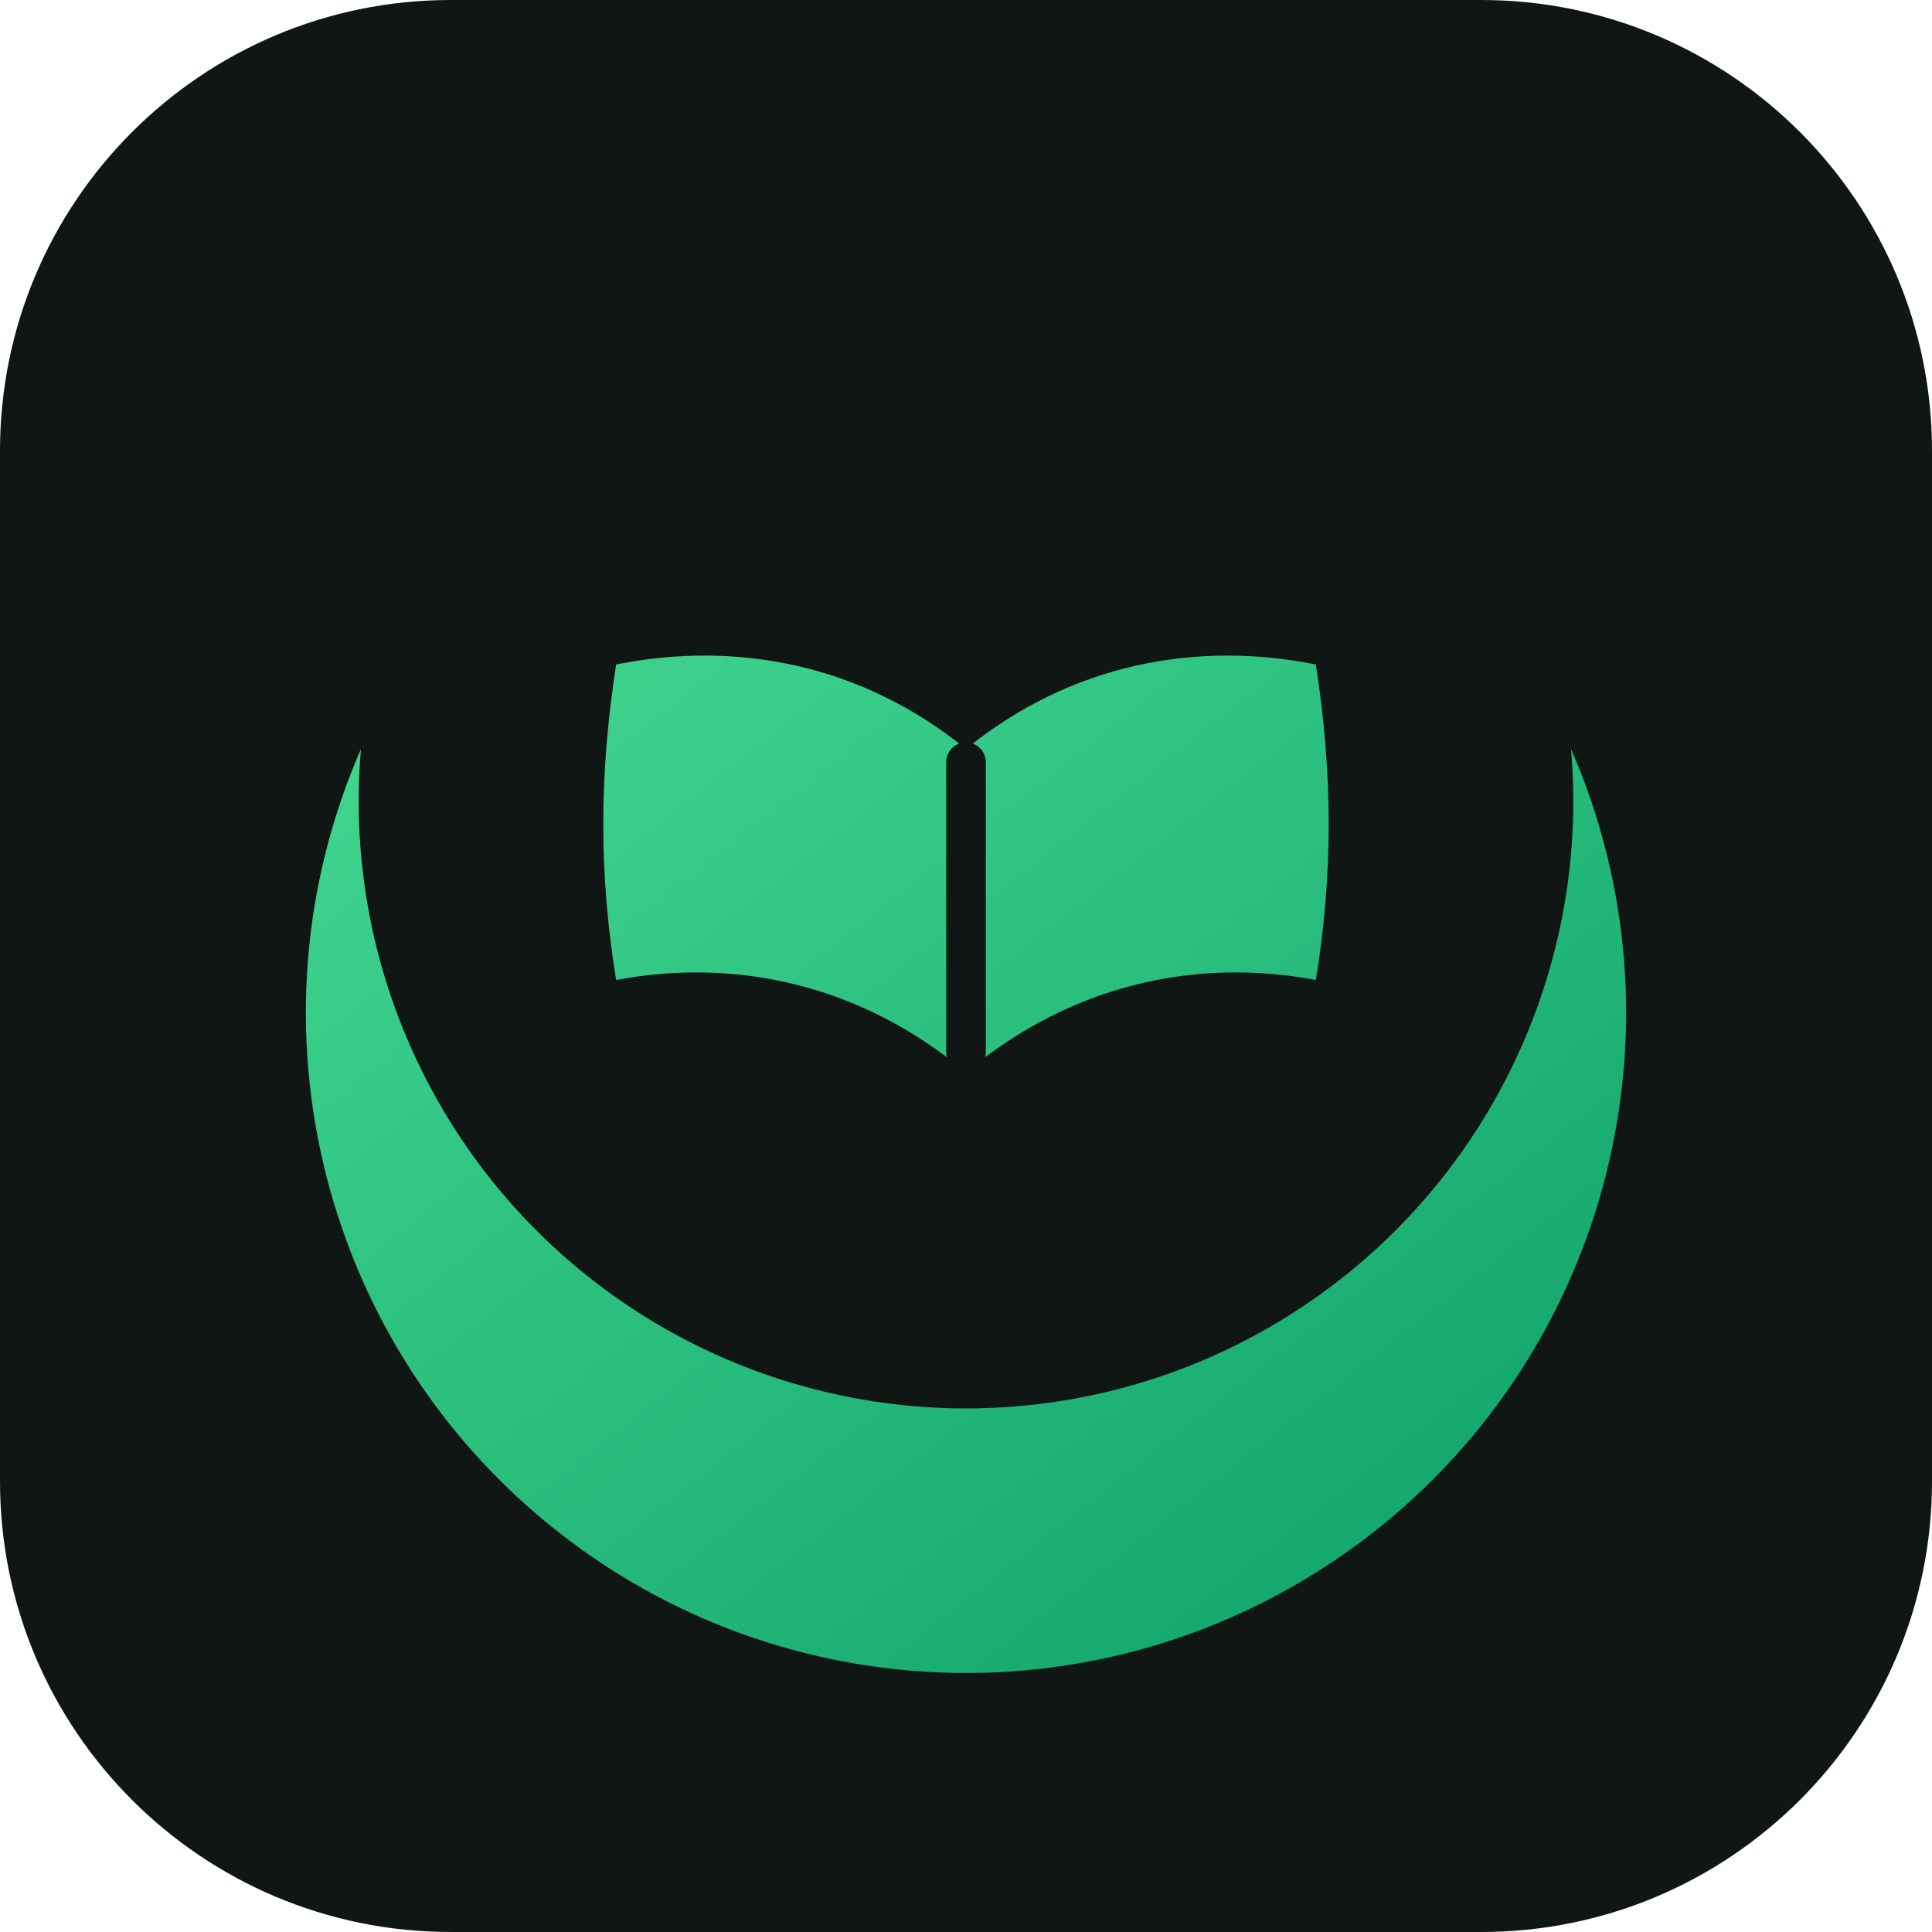
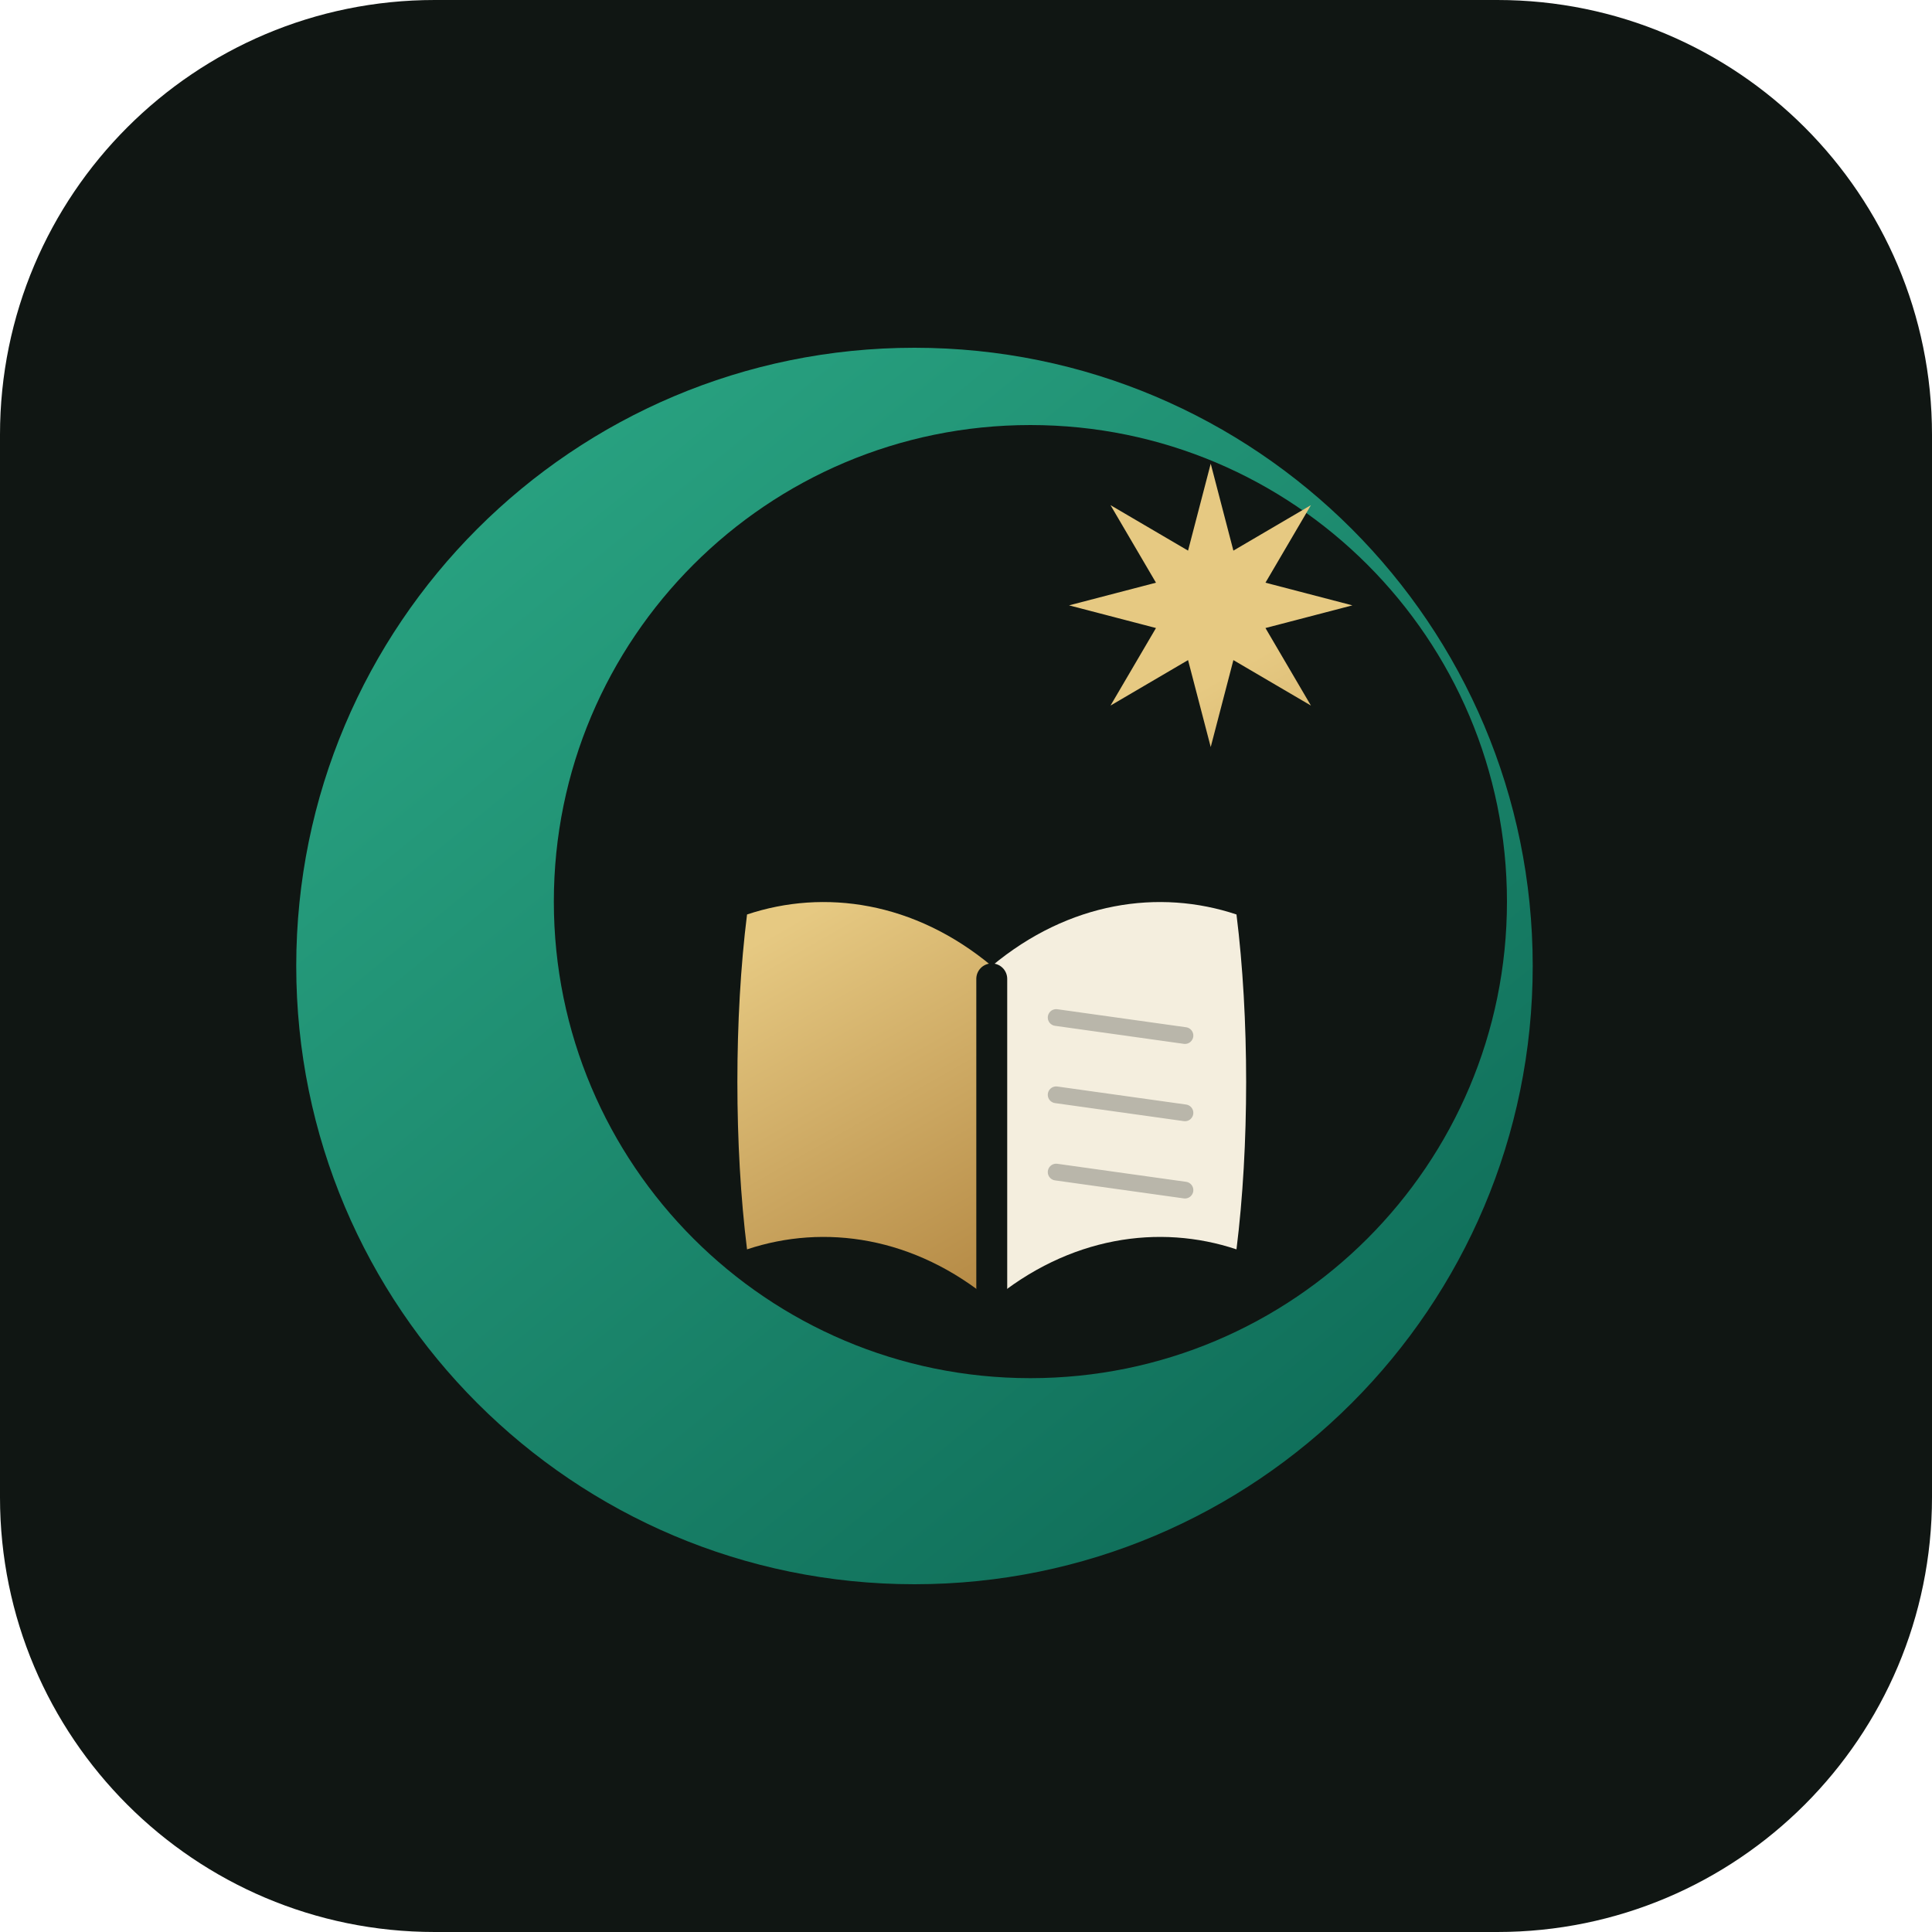
<svg xmlns="http://www.w3.org/2000/svg" viewBox="0 0 120 120" width="120" height="120">
  <defs>
-     <linearGradient id="gf" x1="20" y1="14" x2="100" y2="116" gradientUnits="userSpaceOnUse">
-       <stop offset="0" stop-color="#4ADE96" />
-       <stop offset="1" stop-color="#0FA36B" />
+     <linearGradient id="mkJade" x1="20" y1="16" x2="92" y2="104" gradientUnits="userSpaceOnUse">
+       <stop offset="0" stop-color="#2aa583" />
+       <stop offset="1" stop-color="#0e6b57" />
+     </linearGradient>
+     <linearGradient id="mkGold" x1="44" y1="58" x2="60" y2="86" gradientUnits="userSpaceOnUse">
+       <stop offset="0" stop-color="#e6c982" />
+       <stop offset="1" stop-color="#b58a45" />
    </linearGradient>
  </defs>
-   <rect width="120" height="120" rx="28" fill="#101613" />
-   <g transform="translate(60,58) scale(0.82) translate(-60,-62)">
-     <path fill="url(#gf)" d="       M 105.83 48       A 50 50 0 1 1 14.17 48       A 46 46 0 1 0 105.83 48       Z" />
-     <g transform="translate(0,4)">
-       <path fill="url(#gf)" d="       M 60 44       C 52 37.5 42.5 35.8 33.5 37.6       C 32.2 46 32.2 53.5 33.5 61.5       C 42.5 59.8 52 61.8 60 68.5       C 68 61.8 77.5 59.8 86.5 61.5       C 87.8 53.5 87.8 46 86.5 37.6       C 77.5 35.8 68 37.5 60 44 Z" />
-       <line x1="60" y1="45" x2="60" y2="67" stroke="#101613" stroke-width="3" stroke-linecap="round" />
-     </g>
+   <rect width="120" height="120" rx="27" fill="#101613" />
+   <g transform="translate(60,60) scale(0.80) translate(-60,-60)">
+     <path fill="url(#mkJade)" fill-rule="evenodd" d="M 8,60 a48,48 0 1,0 96,0 a48,48 0 1,0 -96,0 Z M 28,55 a37,37 0 1,1 74,0 a37,37 0 1,1 -74,0 Z" />
+     <path fill="url(#mkGold)" d="M 62,60 C 56,55 49,54 43,56 C 42,64 42,74 43,82 C 49,80 56,81 62,86 Z" />
+     <path fill="#f4eede" d="M 62,60 C 68,55 75,54 81,56 C 82,64 82,74 81,82 C 75,80 68,81 62,86 Z" />
+     <line x1="62" y1="61" x2="62" y2="85" stroke="#101613" stroke-width="2.4" stroke-linecap="round" />
+     <path d="M 67,64 l 10,1.4 M 67,70 l 10,1.4 M 67,76 l 10,1.4" stroke="#101613" stroke-width="1.3" stroke-linecap="round" opacity="0.26" />
+     <path fill="url(#mkGold)" d="M 79.00,21.00 L 80.76,27.75 L 86.78,24.22 L 83.25,30.24 L 90.00,32.00 L 83.25,33.76 L 86.78,39.78 L 80.76,36.25 L 79.00,43.00 L 77.24,36.25 L 71.22,39.78 L 74.75,33.76 L 68.00,32.00 L 74.75,30.24 L 71.22,24.22 L 77.24,27.75 Z" />
  </g>
</svg>
